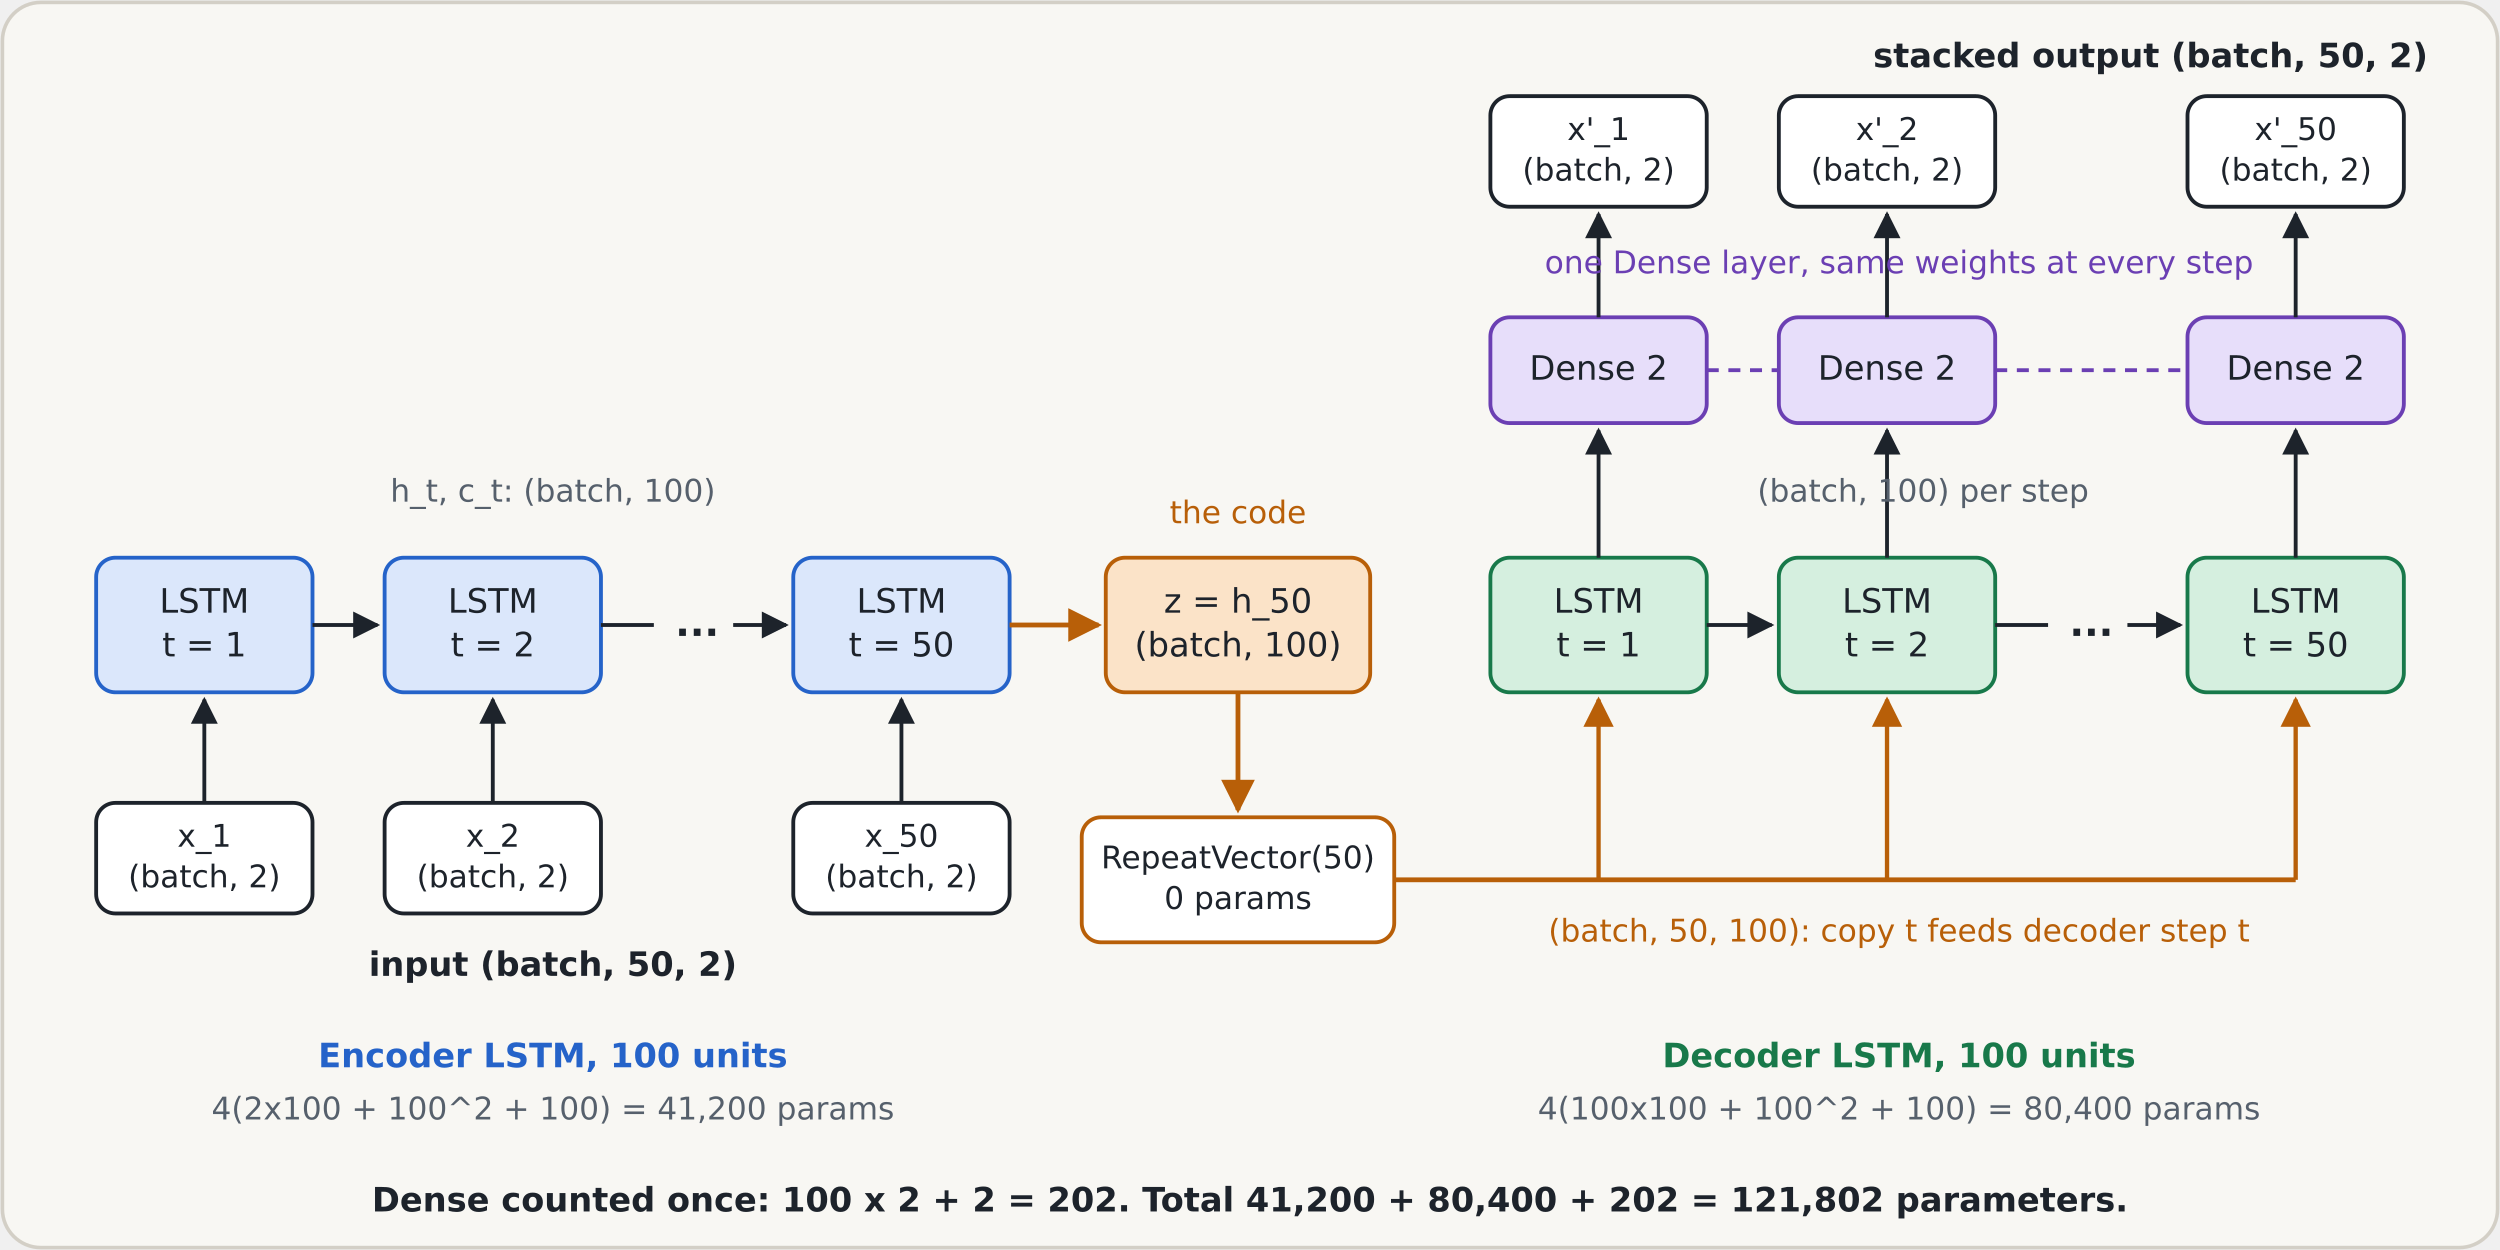
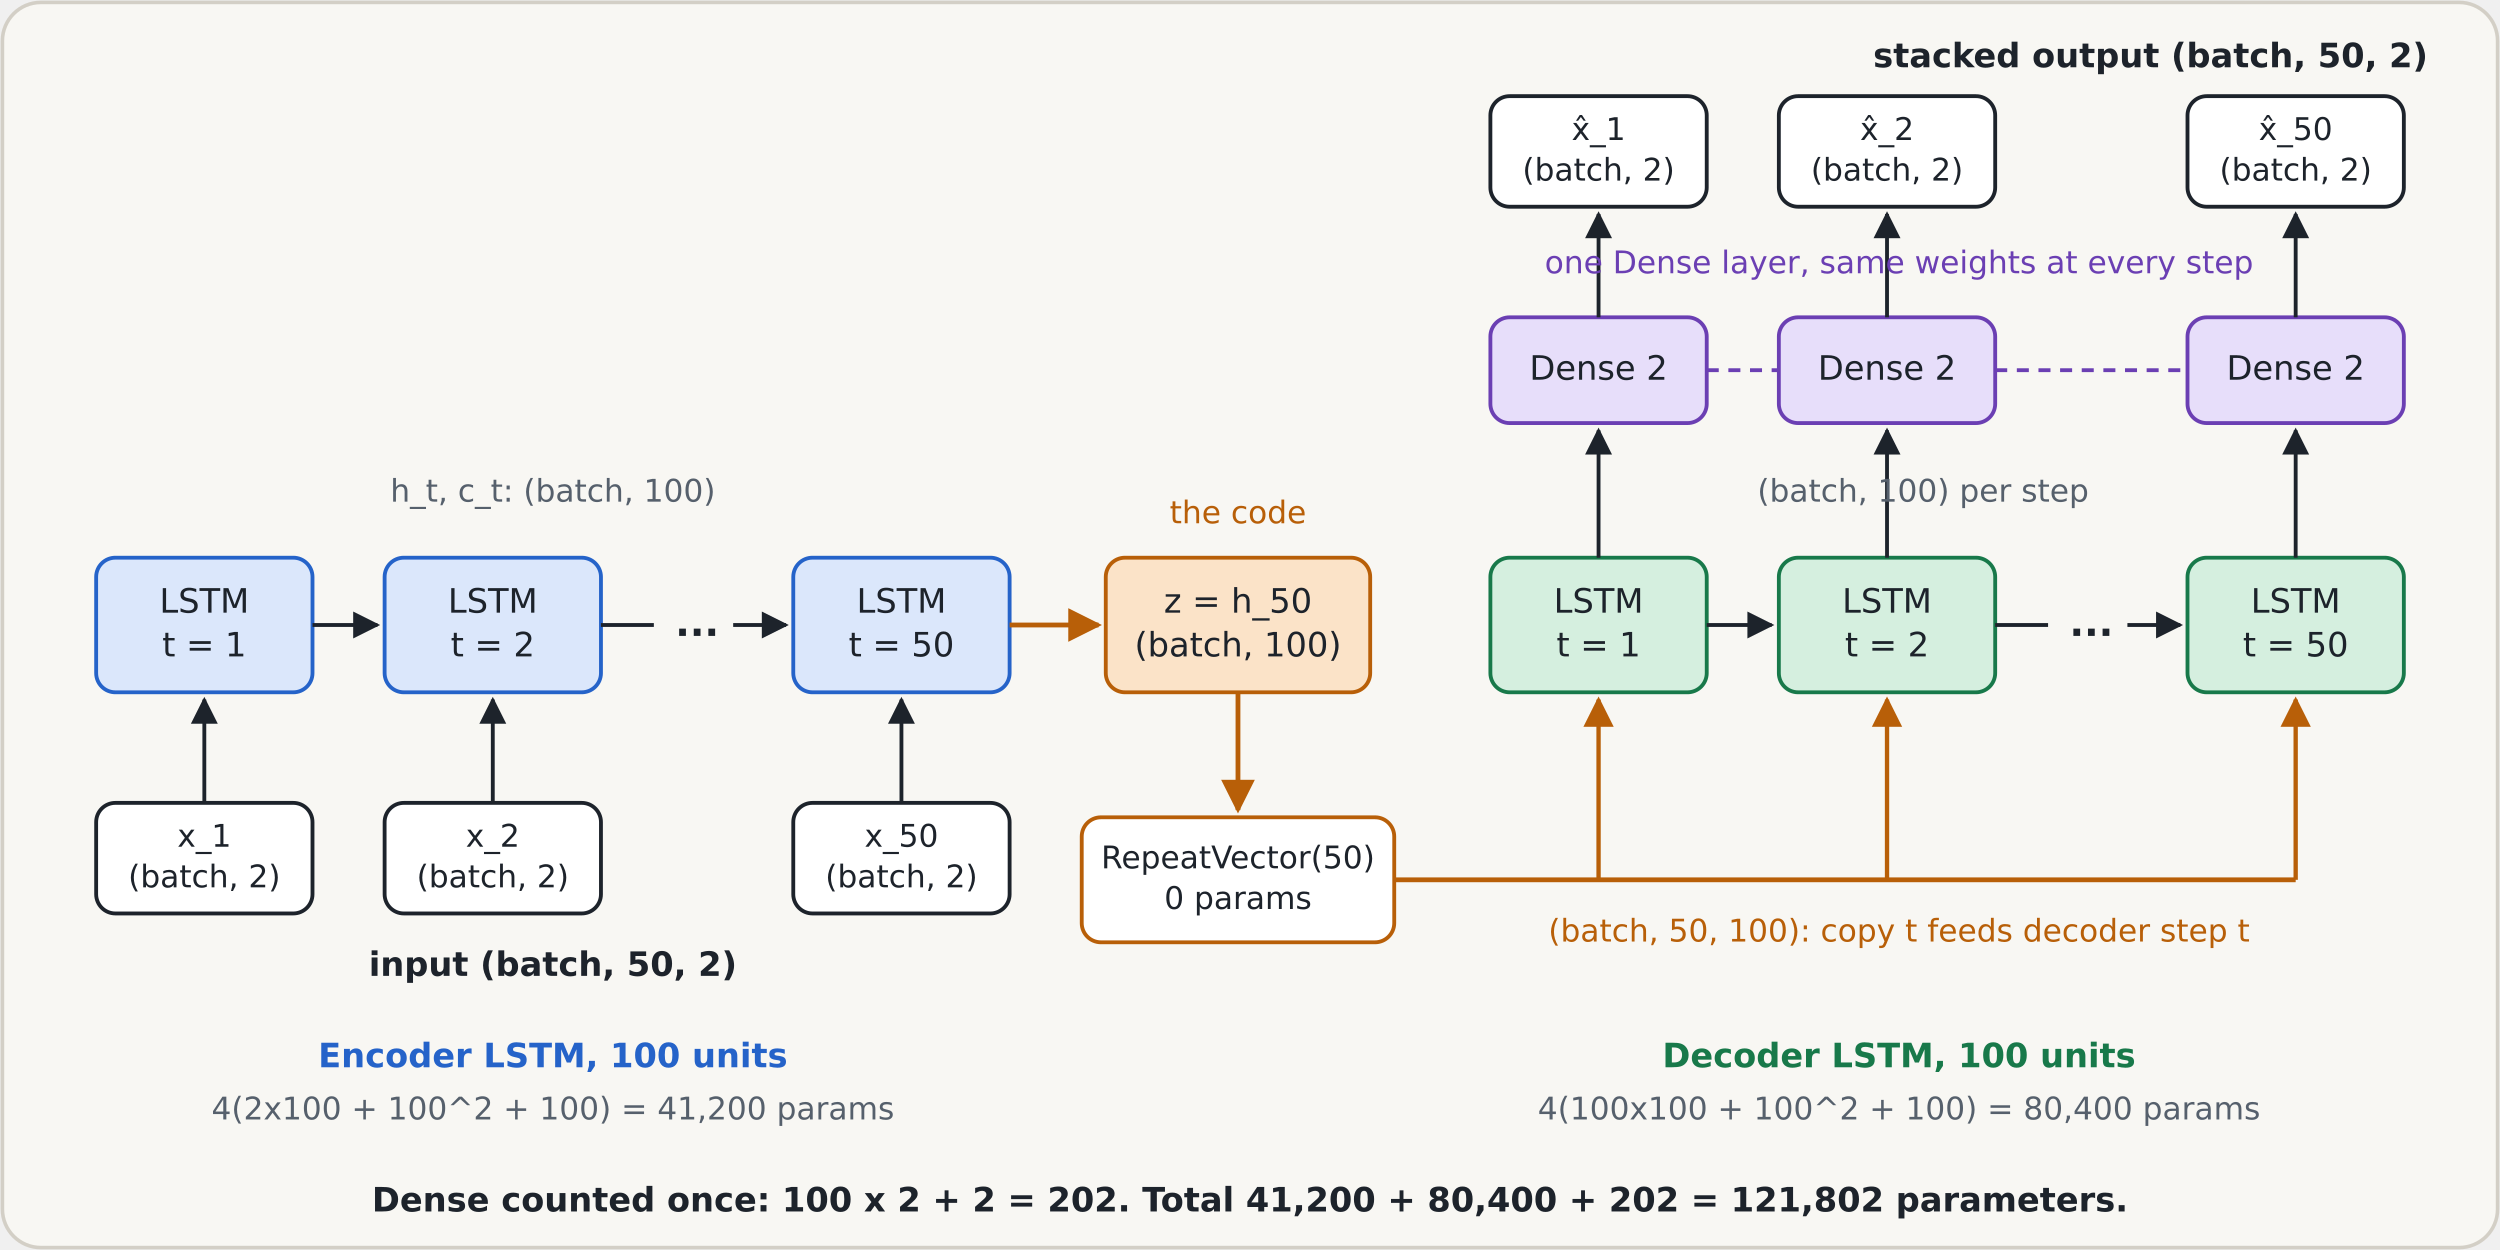
<svg xmlns="http://www.w3.org/2000/svg" viewBox="0 0 1040 520" width="1040" height="520" role="img" aria-labelledby="t d" font-family="DejaVu Sans, Helvetica, Arial, sans-serif">
  <defs>
    <marker id="ah-ink" viewBox="0 0 10 10" refX="9" refY="5" markerWidth="7" markerHeight="7" orient="auto-start-reverse">
      <path d="M0,0 L10,5 L0,10 z" fill="#1d232b" />
    </marker>
    <marker id="ah-blue" viewBox="0 0 10 10" refX="9" refY="5" markerWidth="7" markerHeight="7" orient="auto-start-reverse">
      <path d="M0,0 L10,5 L0,10 z" fill="#2563c9" />
    </marker>
    <marker id="ah-orange" viewBox="0 0 10 10" refX="9" refY="5" markerWidth="7" markerHeight="7" orient="auto-start-reverse">
      <path d="M0,0 L10,5 L0,10 z" fill="#b85f08" />
    </marker>
    <marker id="ah-green" viewBox="0 0 10 10" refX="9" refY="5" markerWidth="7" markerHeight="7" orient="auto-start-reverse">
      <path d="M0,0 L10,5 L0,10 z" fill="#18794a" />
    </marker>
    <marker id="ah-red" viewBox="0 0 10 10" refX="9" refY="5" markerWidth="7" markerHeight="7" orient="auto-start-reverse">
      <path d="M0,0 L10,5 L0,10 z" fill="#b8322a" />
    </marker>
    <marker id="ah-muted" viewBox="0 0 10 10" refX="9" refY="5" markerWidth="7" markerHeight="7" orient="auto-start-reverse">
      <path d="M0,0 L10,5 L0,10 z" fill="#56606c" />
    </marker>
    <marker id="ah-purple" viewBox="0 0 10 10" refX="9" refY="5" markerWidth="7" markerHeight="7" orient="auto-start-reverse">
      <path d="M0,0 L10,5 L0,10 z" fill="#6b3fb3" />
    </marker>
  </defs>
  <rect x="1" y="1" width="1038" height="518" rx="16" fill="#f8f7f3" stroke="#d3cfc6" stroke-width="1.5" />
  <text x="230" y="205" font-size="13" text-anchor="middle" font-weight="normal" fill="#56606c" dominant-baseline="middle">h_t, c_t: (batch, 100)</text>
  <rect x="40" y="232" width="90" height="56" rx="8" fill="#dbe7fb" stroke="#2563c9" stroke-width="1.6" />
  <text x="85.0" y="250.9" font-size="14" text-anchor="middle" font-weight="normal" fill="#1d232b" dominant-baseline="middle">LSTM</text>
  <text x="85.0" y="269.1" font-size="14" text-anchor="middle" font-weight="normal" fill="#1d232b" dominant-baseline="middle">t = 1</text>
  <rect x="40" y="334" width="90" height="46" rx="8" fill="#ffffff" stroke="#1d232b" stroke-width="1.6" />
  <text x="85.0" y="348.55" font-size="13" text-anchor="middle" font-weight="normal" fill="#1d232b" dominant-baseline="middle">x_1</text>
  <text x="85.0" y="365.45" font-size="13" text-anchor="middle" font-weight="normal" fill="#1d232b" dominant-baseline="middle">(batch, 2)</text>
  <line x1="85.0" y1="334" x2="85.0" y2="291" stroke="#1d232b" stroke-width="1.6" marker-end="url(#ah-ink)" />
  <rect x="160" y="232" width="90" height="56" rx="8" fill="#dbe7fb" stroke="#2563c9" stroke-width="1.6" />
  <text x="205.0" y="250.9" font-size="14" text-anchor="middle" font-weight="normal" fill="#1d232b" dominant-baseline="middle">LSTM</text>
  <text x="205.0" y="269.1" font-size="14" text-anchor="middle" font-weight="normal" fill="#1d232b" dominant-baseline="middle">t = 2</text>
  <rect x="160" y="334" width="90" height="46" rx="8" fill="#ffffff" stroke="#1d232b" stroke-width="1.6" />
  <text x="205.0" y="348.55" font-size="13" text-anchor="middle" font-weight="normal" fill="#1d232b" dominant-baseline="middle">x_2</text>
  <text x="205.0" y="365.45" font-size="13" text-anchor="middle" font-weight="normal" fill="#1d232b" dominant-baseline="middle">(batch, 2)</text>
  <line x1="205.0" y1="334" x2="205.0" y2="291" stroke="#1d232b" stroke-width="1.6" marker-end="url(#ah-ink)" />
  <rect x="330" y="232" width="90" height="56" rx="8" fill="#dbe7fb" stroke="#2563c9" stroke-width="1.6" />
  <text x="375.0" y="250.9" font-size="14" text-anchor="middle" font-weight="normal" fill="#1d232b" dominant-baseline="middle">LSTM</text>
  <text x="375.0" y="269.1" font-size="14" text-anchor="middle" font-weight="normal" fill="#1d232b" dominant-baseline="middle">t = 50</text>
  <rect x="330" y="334" width="90" height="46" rx="8" fill="#ffffff" stroke="#1d232b" stroke-width="1.6" />
  <text x="375.0" y="348.55" font-size="13" text-anchor="middle" font-weight="normal" fill="#1d232b" dominant-baseline="middle">x_50</text>
  <text x="375.0" y="365.45" font-size="13" text-anchor="middle" font-weight="normal" fill="#1d232b" dominant-baseline="middle">(batch, 2)</text>
  <line x1="375.0" y1="334" x2="375.0" y2="291" stroke="#1d232b" stroke-width="1.6" marker-end="url(#ah-ink)" />
  <line x1="130" y1="260" x2="157" y2="260" stroke="#1d232b" stroke-width="1.6" marker-end="url(#ah-ink)" />
  <line x1="250" y1="260" x2="272" y2="260" stroke="#1d232b" stroke-width="1.6" />
  <text x="290" y="260" font-size="16" text-anchor="middle" font-weight="bold" fill="#1d232b" dominant-baseline="middle">...</text>
  <line x1="305" y1="260" x2="327" y2="260" stroke="#1d232b" stroke-width="1.6" marker-end="url(#ah-ink)" />
  <text x="230" y="402" font-size="14" text-anchor="middle" font-weight="bold" fill="#1d232b" dominant-baseline="middle">input (batch, 50, 2)</text>
  <text x="230" y="440" font-size="14" text-anchor="middle" font-weight="bold" fill="#2563c9" dominant-baseline="middle">Encoder LSTM, 100 units</text>
  <text x="230" y="462" font-size="13" text-anchor="middle" font-weight="normal" fill="#56606c" dominant-baseline="middle">4(2x100 + 100^2 + 100) = 41,200 params</text>
  <rect x="460" y="232" width="110" height="56" rx="8" fill="#fbe3c8" stroke="#b85f08" stroke-width="1.6" />
  <text x="515.0" y="250.9" font-size="14" text-anchor="middle" font-weight="normal" fill="#1d232b" dominant-baseline="middle">z = h_50</text>
  <text x="515.0" y="269.1" font-size="14" text-anchor="middle" font-weight="normal" fill="#1d232b" dominant-baseline="middle">(batch, 100)</text>
  <line x1="420" y1="260" x2="457" y2="260" stroke="#b85f08" stroke-width="2" marker-end="url(#ah-orange)" />
  <text x="515" y="214" font-size="13" text-anchor="middle" font-weight="normal" fill="#b85f08" dominant-baseline="middle">the code</text>
  <rect x="450" y="340" width="130" height="52" rx="8" fill="#ffffff" stroke="#b85f08" stroke-width="1.6" />
  <text x="515.0" y="357.55" font-size="13" text-anchor="middle" font-weight="normal" fill="#1d232b" dominant-baseline="middle">RepeatVector(50)</text>
  <text x="515.0" y="374.45" font-size="13" text-anchor="middle" font-weight="normal" fill="#1d232b" dominant-baseline="middle">0 params</text>
  <line x1="515" y1="288" x2="515" y2="337" stroke="#b85f08" stroke-width="2" marker-end="url(#ah-orange)" />
  <path d="M 580 366 L 955 366" fill="none" stroke="#b85f08" stroke-width="2" />
  <line x1="665.0" y1="366" x2="665.0" y2="291" stroke="#b85f08" stroke-width="1.8" marker-end="url(#ah-orange)" />
  <line x1="785.0" y1="366" x2="785.0" y2="291" stroke="#b85f08" stroke-width="1.8" marker-end="url(#ah-orange)" />
  <line x1="955.0" y1="366" x2="955.0" y2="291" stroke="#b85f08" stroke-width="1.8" marker-end="url(#ah-orange)" />
  <text x="790" y="388" font-size="13" text-anchor="middle" font-weight="normal" fill="#b85f08" dominant-baseline="middle">(batch, 50, 100): copy t feeds decoder step t</text>
  <rect x="620" y="232" width="90" height="56" rx="8" fill="#d5efdf" stroke="#18794a" stroke-width="1.6" />
  <text x="665.0" y="250.9" font-size="14" text-anchor="middle" font-weight="normal" fill="#1d232b" dominant-baseline="middle">LSTM</text>
  <text x="665.0" y="269.1" font-size="14" text-anchor="middle" font-weight="normal" fill="#1d232b" dominant-baseline="middle">t = 1</text>
  <rect x="620" y="132" width="90" height="44" rx="8" fill="#e7defa" stroke="#6b3fb3" stroke-width="1.6" />
  <text x="665.0" y="154.0" font-size="14" text-anchor="middle" font-weight="normal" fill="#1d232b" dominant-baseline="middle">Dense 2</text>
  <line x1="665.0" y1="232" x2="665.0" y2="179" stroke="#1d232b" stroke-width="1.6" marker-end="url(#ah-ink)" />
  <rect x="620" y="40" width="90" height="46" rx="8" fill="#ffffff" stroke="#1d232b" stroke-width="1.6" />
-   <text x="665.0" y="54.55" font-size="13" text-anchor="middle" font-weight="normal" fill="#1d232b" dominant-baseline="middle">x'_1</text>
+   <text x="665.0" y="54.55" font-size="13" text-anchor="middle" font-weight="normal" fill="#1d232b" dominant-baseline="middle">x̂_1</text>
  <text x="665.0" y="71.45" font-size="13" text-anchor="middle" font-weight="normal" fill="#1d232b" dominant-baseline="middle">(batch, 2)</text>
  <line x1="665.0" y1="132" x2="665.0" y2="89" stroke="#1d232b" stroke-width="1.6" marker-end="url(#ah-ink)" />
  <rect x="740" y="232" width="90" height="56" rx="8" fill="#d5efdf" stroke="#18794a" stroke-width="1.6" />
  <text x="785.0" y="250.9" font-size="14" text-anchor="middle" font-weight="normal" fill="#1d232b" dominant-baseline="middle">LSTM</text>
  <text x="785.0" y="269.1" font-size="14" text-anchor="middle" font-weight="normal" fill="#1d232b" dominant-baseline="middle">t = 2</text>
  <rect x="740" y="132" width="90" height="44" rx="8" fill="#e7defa" stroke="#6b3fb3" stroke-width="1.6" />
  <text x="785.0" y="154.0" font-size="14" text-anchor="middle" font-weight="normal" fill="#1d232b" dominant-baseline="middle">Dense 2</text>
  <line x1="785.0" y1="232" x2="785.0" y2="179" stroke="#1d232b" stroke-width="1.6" marker-end="url(#ah-ink)" />
  <rect x="740" y="40" width="90" height="46" rx="8" fill="#ffffff" stroke="#1d232b" stroke-width="1.6" />
-   <text x="785.0" y="54.55" font-size="13" text-anchor="middle" font-weight="normal" fill="#1d232b" dominant-baseline="middle">x'_2</text>
+   <text x="785.0" y="54.55" font-size="13" text-anchor="middle" font-weight="normal" fill="#1d232b" dominant-baseline="middle">x̂_2</text>
  <text x="785.0" y="71.45" font-size="13" text-anchor="middle" font-weight="normal" fill="#1d232b" dominant-baseline="middle">(batch, 2)</text>
  <line x1="785.0" y1="132" x2="785.0" y2="89" stroke="#1d232b" stroke-width="1.6" marker-end="url(#ah-ink)" />
  <rect x="910" y="232" width="90" height="56" rx="8" fill="#d5efdf" stroke="#18794a" stroke-width="1.6" />
  <text x="955.0" y="250.9" font-size="14" text-anchor="middle" font-weight="normal" fill="#1d232b" dominant-baseline="middle">LSTM</text>
  <text x="955.0" y="269.1" font-size="14" text-anchor="middle" font-weight="normal" fill="#1d232b" dominant-baseline="middle">t = 50</text>
  <rect x="910" y="132" width="90" height="44" rx="8" fill="#e7defa" stroke="#6b3fb3" stroke-width="1.6" />
  <text x="955.0" y="154.0" font-size="14" text-anchor="middle" font-weight="normal" fill="#1d232b" dominant-baseline="middle">Dense 2</text>
  <line x1="955.0" y1="232" x2="955.0" y2="179" stroke="#1d232b" stroke-width="1.6" marker-end="url(#ah-ink)" />
  <rect x="910" y="40" width="90" height="46" rx="8" fill="#ffffff" stroke="#1d232b" stroke-width="1.6" />
-   <text x="955.0" y="54.55" font-size="13" text-anchor="middle" font-weight="normal" fill="#1d232b" dominant-baseline="middle">x'_50</text>
+   <text x="955.0" y="54.55" font-size="13" text-anchor="middle" font-weight="normal" fill="#1d232b" dominant-baseline="middle">x̂_50</text>
  <text x="955.0" y="71.45" font-size="13" text-anchor="middle" font-weight="normal" fill="#1d232b" dominant-baseline="middle">(batch, 2)</text>
  <line x1="955.0" y1="132" x2="955.0" y2="89" stroke="#1d232b" stroke-width="1.6" marker-end="url(#ah-ink)" />
  <text x="800" y="205" font-size="13" text-anchor="middle" font-weight="normal" fill="#56606c" dominant-baseline="middle">(batch, 100) per step</text>
  <line x1="710" y1="260" x2="737" y2="260" stroke="#1d232b" stroke-width="1.6" marker-end="url(#ah-ink)" />
  <line x1="830" y1="260" x2="852" y2="260" stroke="#1d232b" stroke-width="1.6" />
  <text x="870" y="260" font-size="16" text-anchor="middle" font-weight="bold" fill="#1d232b" dominant-baseline="middle">...</text>
  <line x1="885" y1="260" x2="907" y2="260" stroke="#1d232b" stroke-width="1.6" marker-end="url(#ah-ink)" />
  <path d="M 710 154 L 740 154" fill="none" stroke="#6b3fb3" stroke-width="1.6" stroke-dasharray="5 4" />
  <path d="M 830 154 L 910 154" fill="none" stroke="#6b3fb3" stroke-width="1.6" stroke-dasharray="5 4" />
  <text x="1010" y="24" font-size="14" text-anchor="end" font-weight="bold" fill="#1d232b" dominant-baseline="middle">stacked output (batch, 50, 2)</text>
  <text x="790" y="110" font-size="13" text-anchor="middle" font-weight="normal" fill="#6b3fb3" dominant-baseline="middle">one Dense layer, same weights at every step</text>
  <text x="790" y="440" font-size="14" text-anchor="middle" font-weight="bold" fill="#18794a" dominant-baseline="middle">Decoder LSTM, 100 units</text>
  <text x="790" y="462" font-size="13" text-anchor="middle" font-weight="normal" fill="#56606c" dominant-baseline="middle">4(100x100 + 100^2 + 100) = 80,400 params</text>
  <text x="520" y="500" font-size="14" text-anchor="middle" font-weight="bold" fill="#1d232b" dominant-baseline="middle">Dense counted once: 100 x 2 + 2 = 202.  Total 41,200 + 80,400 + 202 = 121,802 parameters.</text>
</svg>
